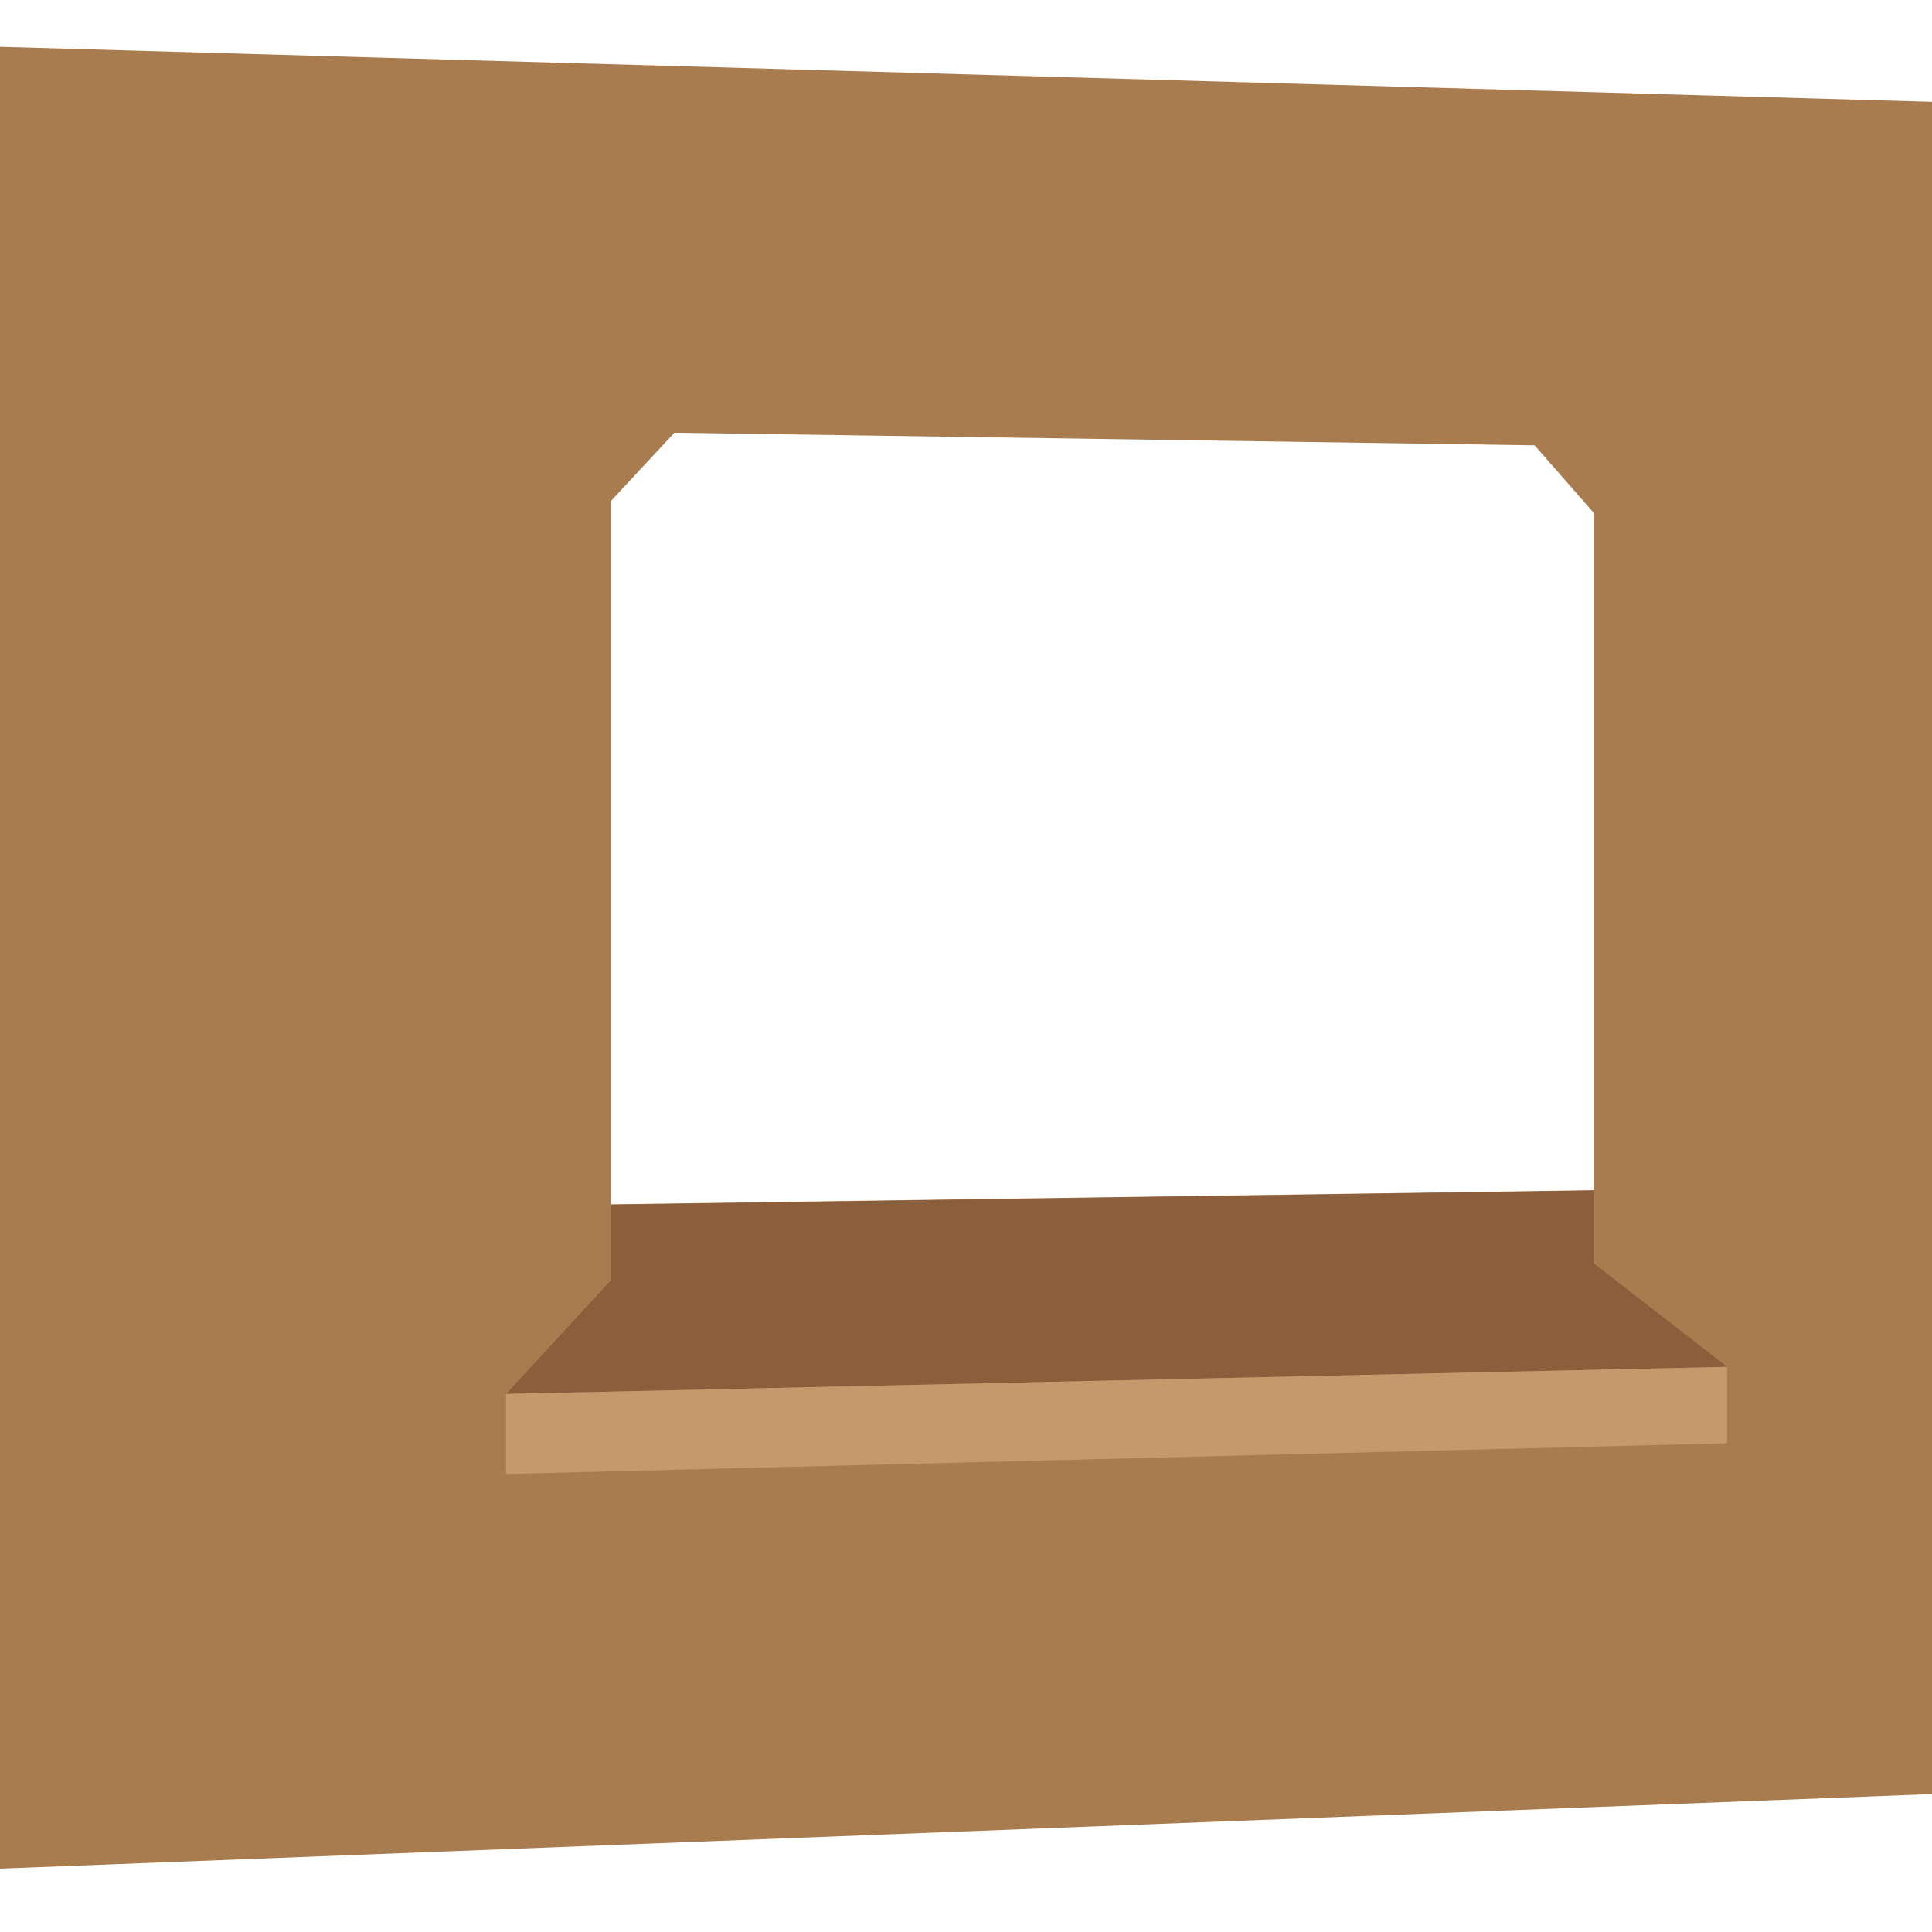
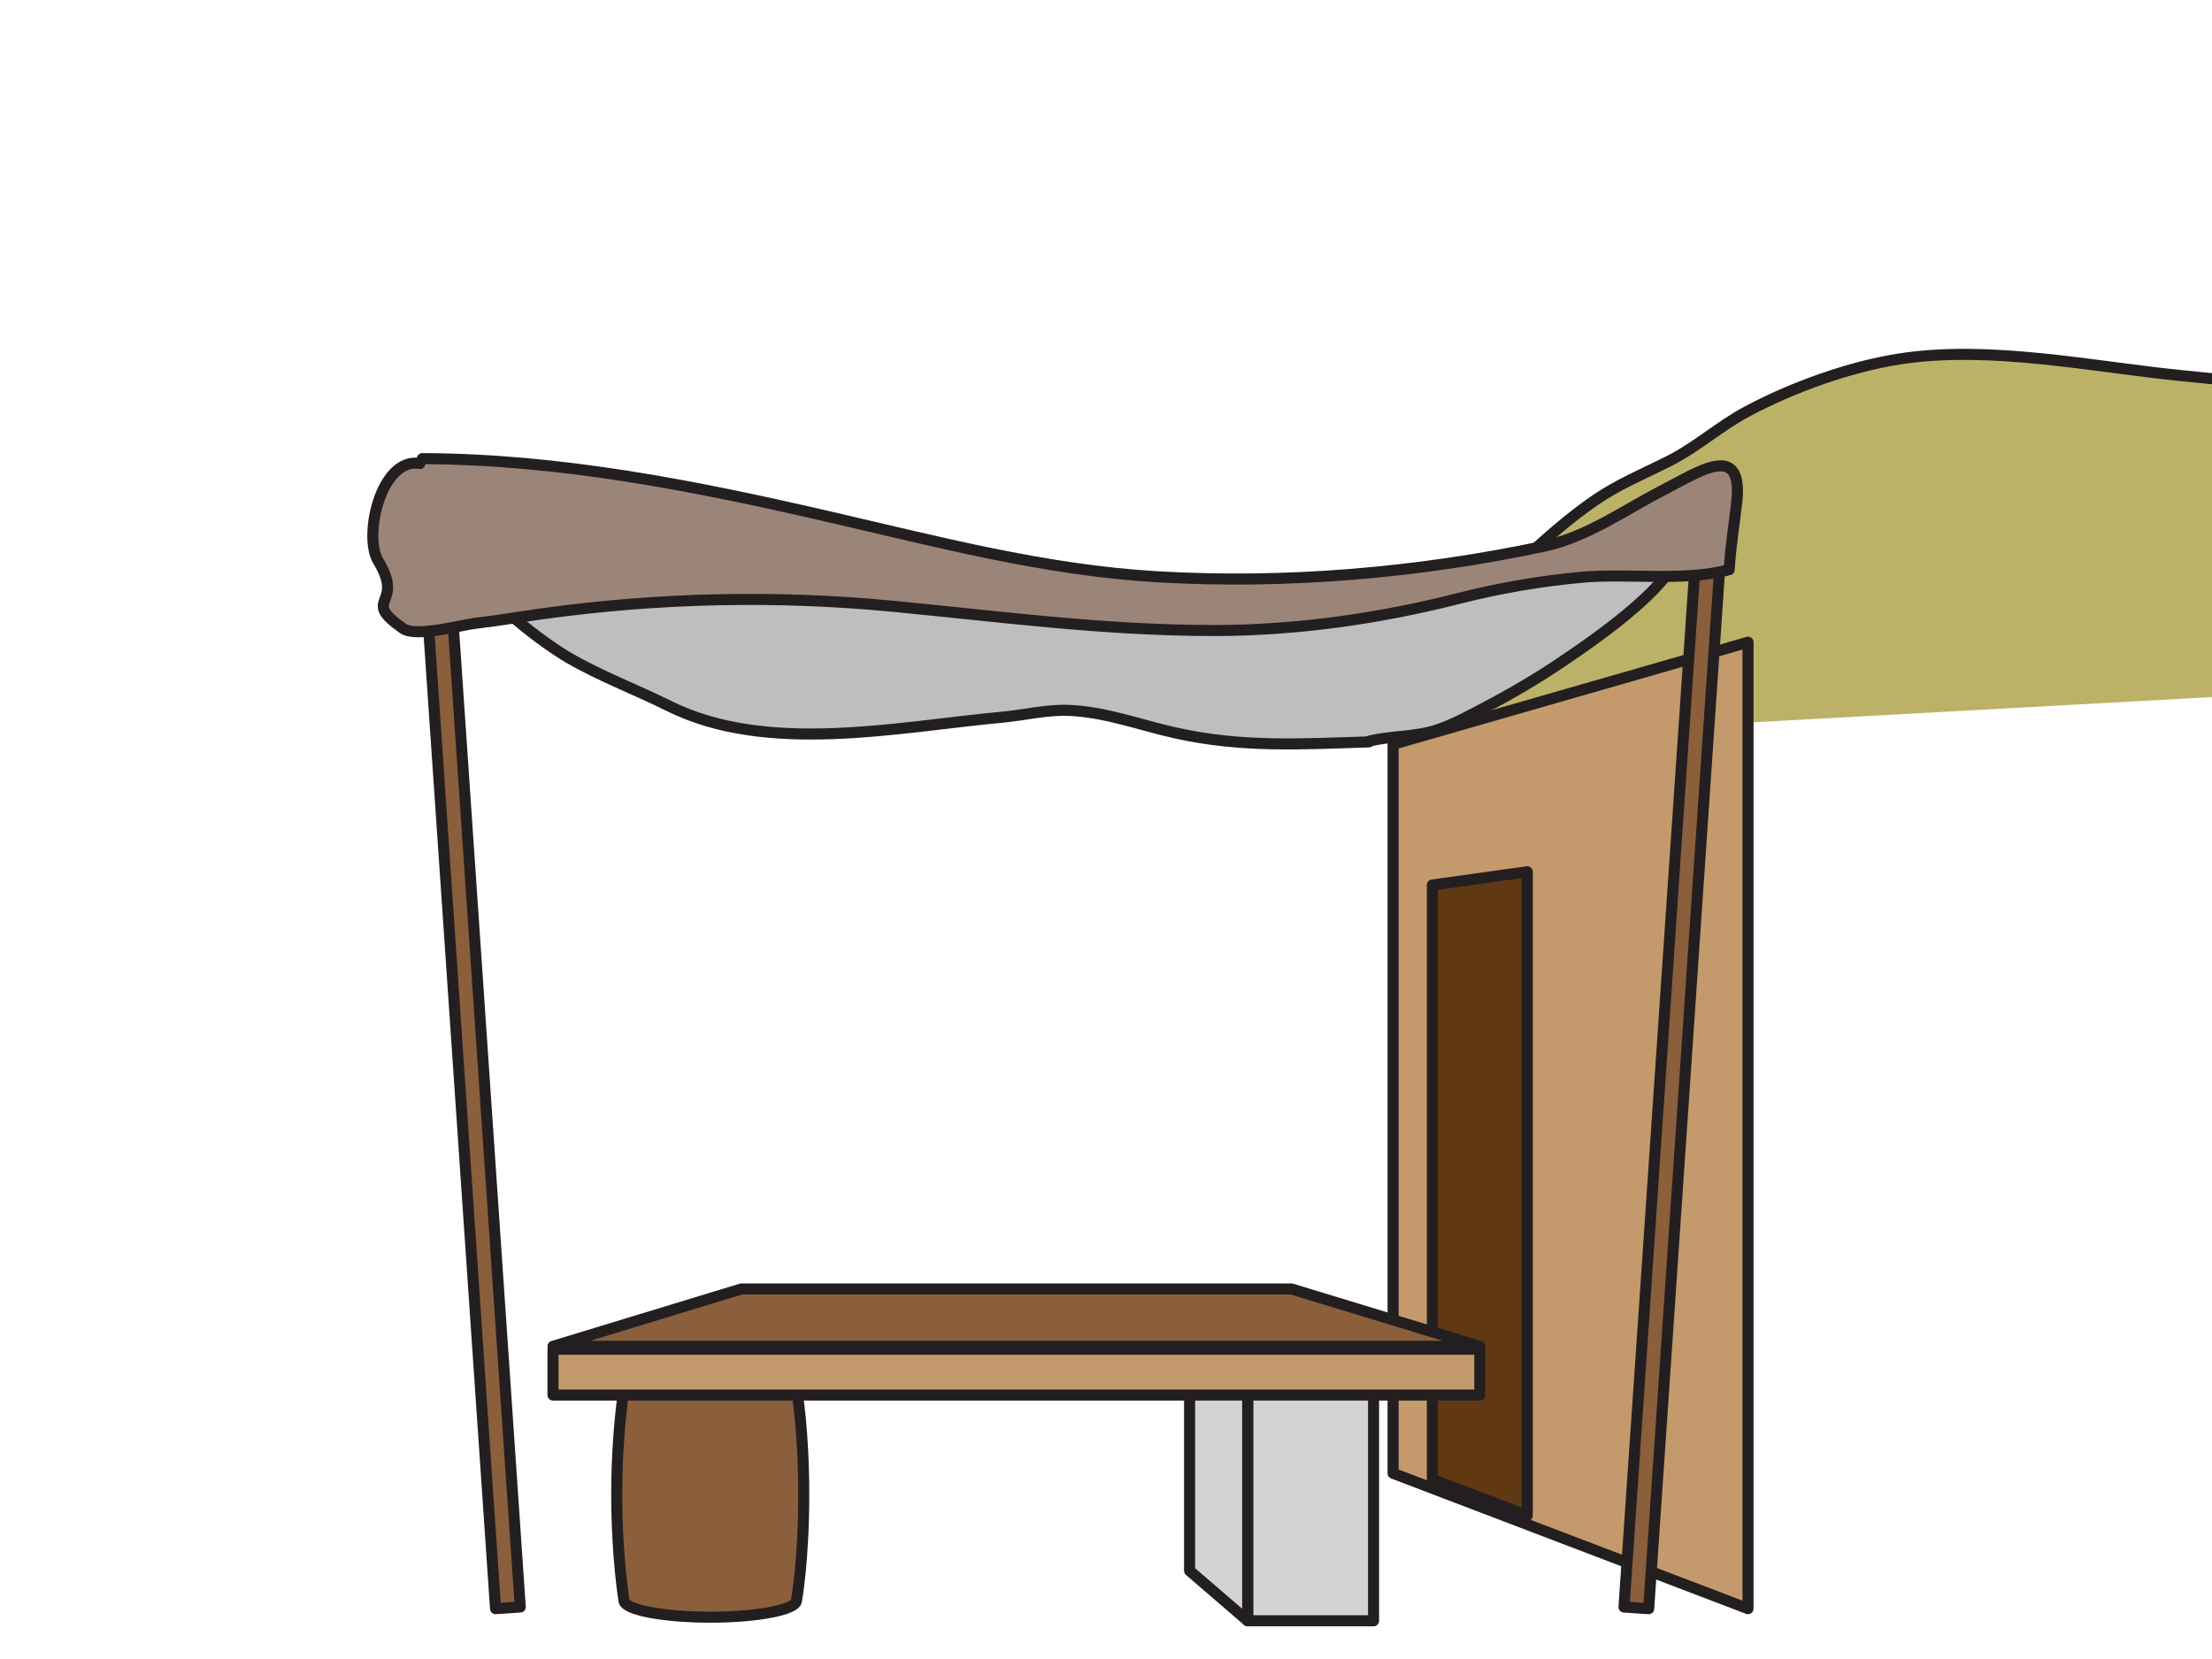
- <svg xmlns="http://www.w3.org/2000/svg" x="0" y="0" width="100" height="100" viewBox="0 0 100 100">
-   <path fill="#A97C50" d="M105.14,92.663l-108.66,4.193V2.323L105.14,5.42V92.663z M82.493,61.604V26.545l-3.063-3.494l-44.522-0.653l-3.287,3.533v36.406" />
-   <polygon fill="#8B5E3C" points="89.396,70.747 82.493,65.391 82.493,61.621 31.62,62.357 31.62,66.27 26.195,72.151" />
-   <polygon fill="#C49A6C" points="26.195,76.295 26.195,72.151 89.396,70.747 89.396,74.701" />
+ <svg xmlns="http://www.w3.org/2000/svg" x="0" y="0" width="200" height="150" viewBox="-50 -50 200 150">
+   <path fill="#BBB268" stroke="#231F20" stroke-linecap="round" stroke-linejoin="round" stroke-miterlimit="10" d="M76.061,17.093     c0.751-4.784,1.889-8.24,5.771-11.292C86.2,2.367,89.624-1.605,94.183-4.745c2.143-1.475,4.377-2.385,6.722-3.569     c2.54-1.284,4.573-3.154,7.044-4.474c4.16-2.223,9.328-4.062,13.784-4.755c8.175-1.272,17.456,0.704,25.596,1.517     c4.934,0.493,9.622,0.907,14.498,1.695c4.548,0.735,9.358,0.09,13.858,1.045c5.743,1.219,11.307,3.937,15.797,7.843     c3.926,3.416,8.231,10.507,7.791,15.76" />
+   <path fill="#BCBEC0" stroke="#231F20" stroke-linecap="round" stroke-linejoin="round" stroke-miterlimit="10" d="M73.551,17.078     c2.191-0.604,4.374-0.372,6.582-1.149c1.385-0.487,2.809-1.261,4.144-1.964c2.365-1.245,4.781-2.649,6.998-4.164     c2.18-1.49,12.198-8.09,10.532-11.519c-4.731-0.371-9.698,1.984-14.247,2.866c-5.499,1.066-10.988,1.911-16.583,2.151     c-14.355,0.617-29.368,0.51-43.589-1.094c-2.754-0.311-33.356-5.091-33.68-0.23c-0.147,2.208,5.855,6.41,7.622,7.447     c2.866,1.682,6.188,2.933,9.172,4.416c8.905,4.425,20.662,1.881,30.162,1.003c2.022-0.187,3.933-0.693,6.013-0.608     c3.267,0.133,6.39,1.314,9.554,2.024c6.079,1.364,11.457,1.007,17.539,0.822" />
+   <polygon fill="#C49A6C" stroke="#231F20" stroke-linecap="round" stroke-linejoin="round" stroke-miterlimit="10" points="     75.958,83.211 108.048,95.45 108.048,8.067 75.958,17.296    " />
+   <polygon fill="#603913" stroke="#231F20" stroke-linecap="round" stroke-linejoin="round" stroke-miterlimit="10" points="     79.509,83.755 79.509,30.018 88.087,28.822 88.087,87.027    " />
+   <rect x="100.334" y="-7.395" transform="matrix(0.9977 0.0681 -0.0681 0.9977 3.2344 -6.805)" fill="#8B5E3C" stroke="#231F20" stroke-linecap="round" stroke-linejoin="round" stroke-miterlimit="10" width="2.238" height="102.887" />
+   <rect x="-8.699" y="-7.395" transform="matrix(-0.9977 0.0681 -0.0681 -0.9977 -12.1436 88.512)" fill="#8B5E3C" stroke="#231F20" stroke-linecap="round" stroke-linejoin="round" stroke-miterlimit="10" width="2.238" height="102.887" />
+   <rect x="62.81" y="75.157" fill="#D1D3D4" stroke="#231F20" stroke-linecap="round" stroke-linejoin="round" stroke-miterlimit="10" width="11.382" height="21.388" />
+   <polyline fill="#D1D3D4" stroke="#231F20" stroke-linecap="round" stroke-linejoin="round" stroke-miterlimit="10" points="     57.557,92.019 57.557,75.157 62.81,75.157 62.81,96.545 57.557,92.019    " />
+   <path fill="#8B5E3C" stroke="#231F20" stroke-linecap="round" stroke-linejoin="round" stroke-miterlimit="10" d="M22.019,94.695     c0,0.842-3.494,1.523-7.802,1.523s-7.8-0.682-7.8-1.523c0,0-0.654-3.922-0.654-9.554s0.654-9.555,0.654-9.555     c0-0.842,3.492-1.523,7.8-1.523s7.802,0.682,7.802,1.523c0,0,0.652,3.553,0.652,9.555S22.019,94.695,22.019,94.695z" />
+   <rect y="71.99" fill="#C49A6C" stroke="#231F20" stroke-linecap="round" stroke-linejoin="round" stroke-miterlimit="10" width="83.797" height="4.146" />
+   <polygon fill="#8B5E3C" stroke="#231F20" stroke-linecap="round" stroke-linejoin="round" stroke-miterlimit="10" points="     0,71.729 17.031,66.542 66.766,66.542 83.797,71.729    " />
+   <path fill="#9B8579" stroke="#231F20" stroke-linecap="round" stroke-linejoin="round" stroke-miterlimit="10" d="M-11.815-8.532     C0.628-8.493,12.81-6.081,24.75-3.327c9.965,2.298,19.67,4.875,29.817,5.472c11.637,0.686,23.569-0.328,34.972-2.742     c4.008-0.849,7.359-3.313,10.935-5.144c3.106-1.589,7.171-4.405,6.555,1.139c-0.238,2.141-0.557,3.972-0.679,6.106     c-3.971,1.096-9.186,0.313-13.27,0.684c-3.806,0.345-7.521,0.987-11.212,1.926c-7.071,1.801-14.616,2.894-22.112,2.894     c-9.95,0-19.379-1.27-29.112-2.2C20.091,3.8,9.536,4.047-0.871,5.482C-2.913,5.764-4.937,6.114-7,6.354     c-1.354,0.157-5.387,1.298-6.571,0.465c-3.911-2.754,0.247-2.014-2.238-6.108c-1.367-2.253,0.258-9.392,3.775-8.804" />
</svg>
